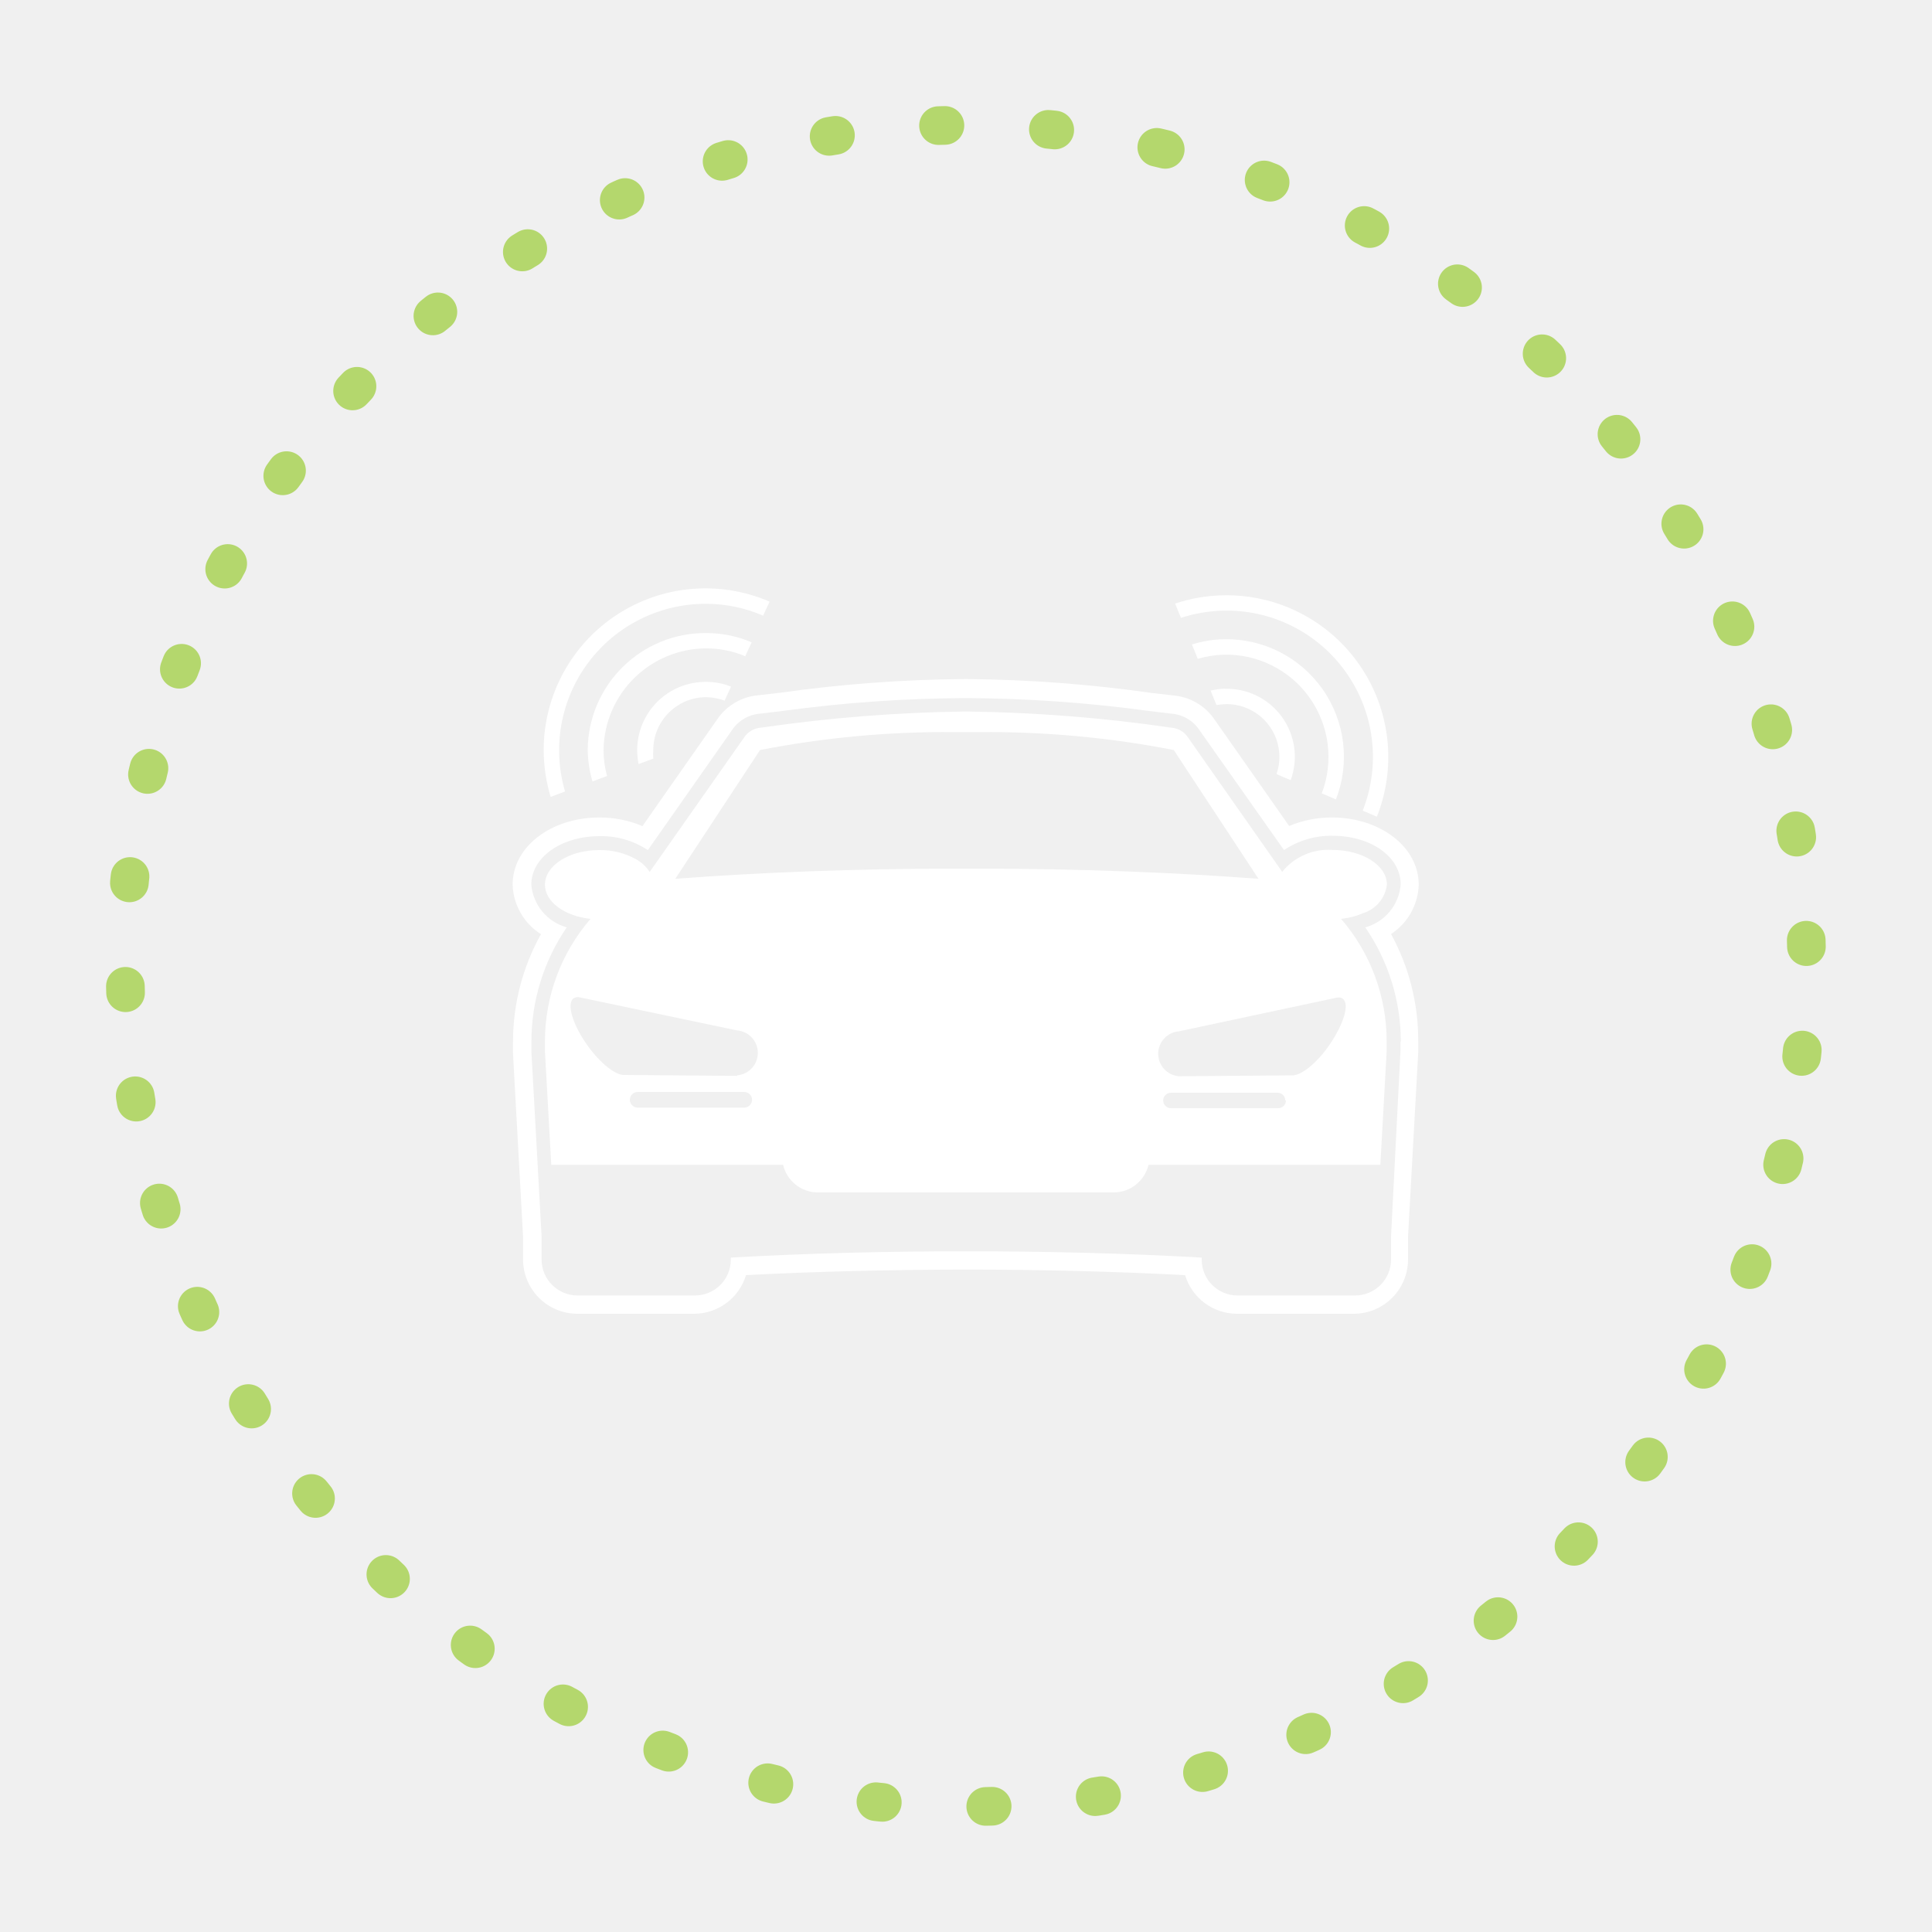
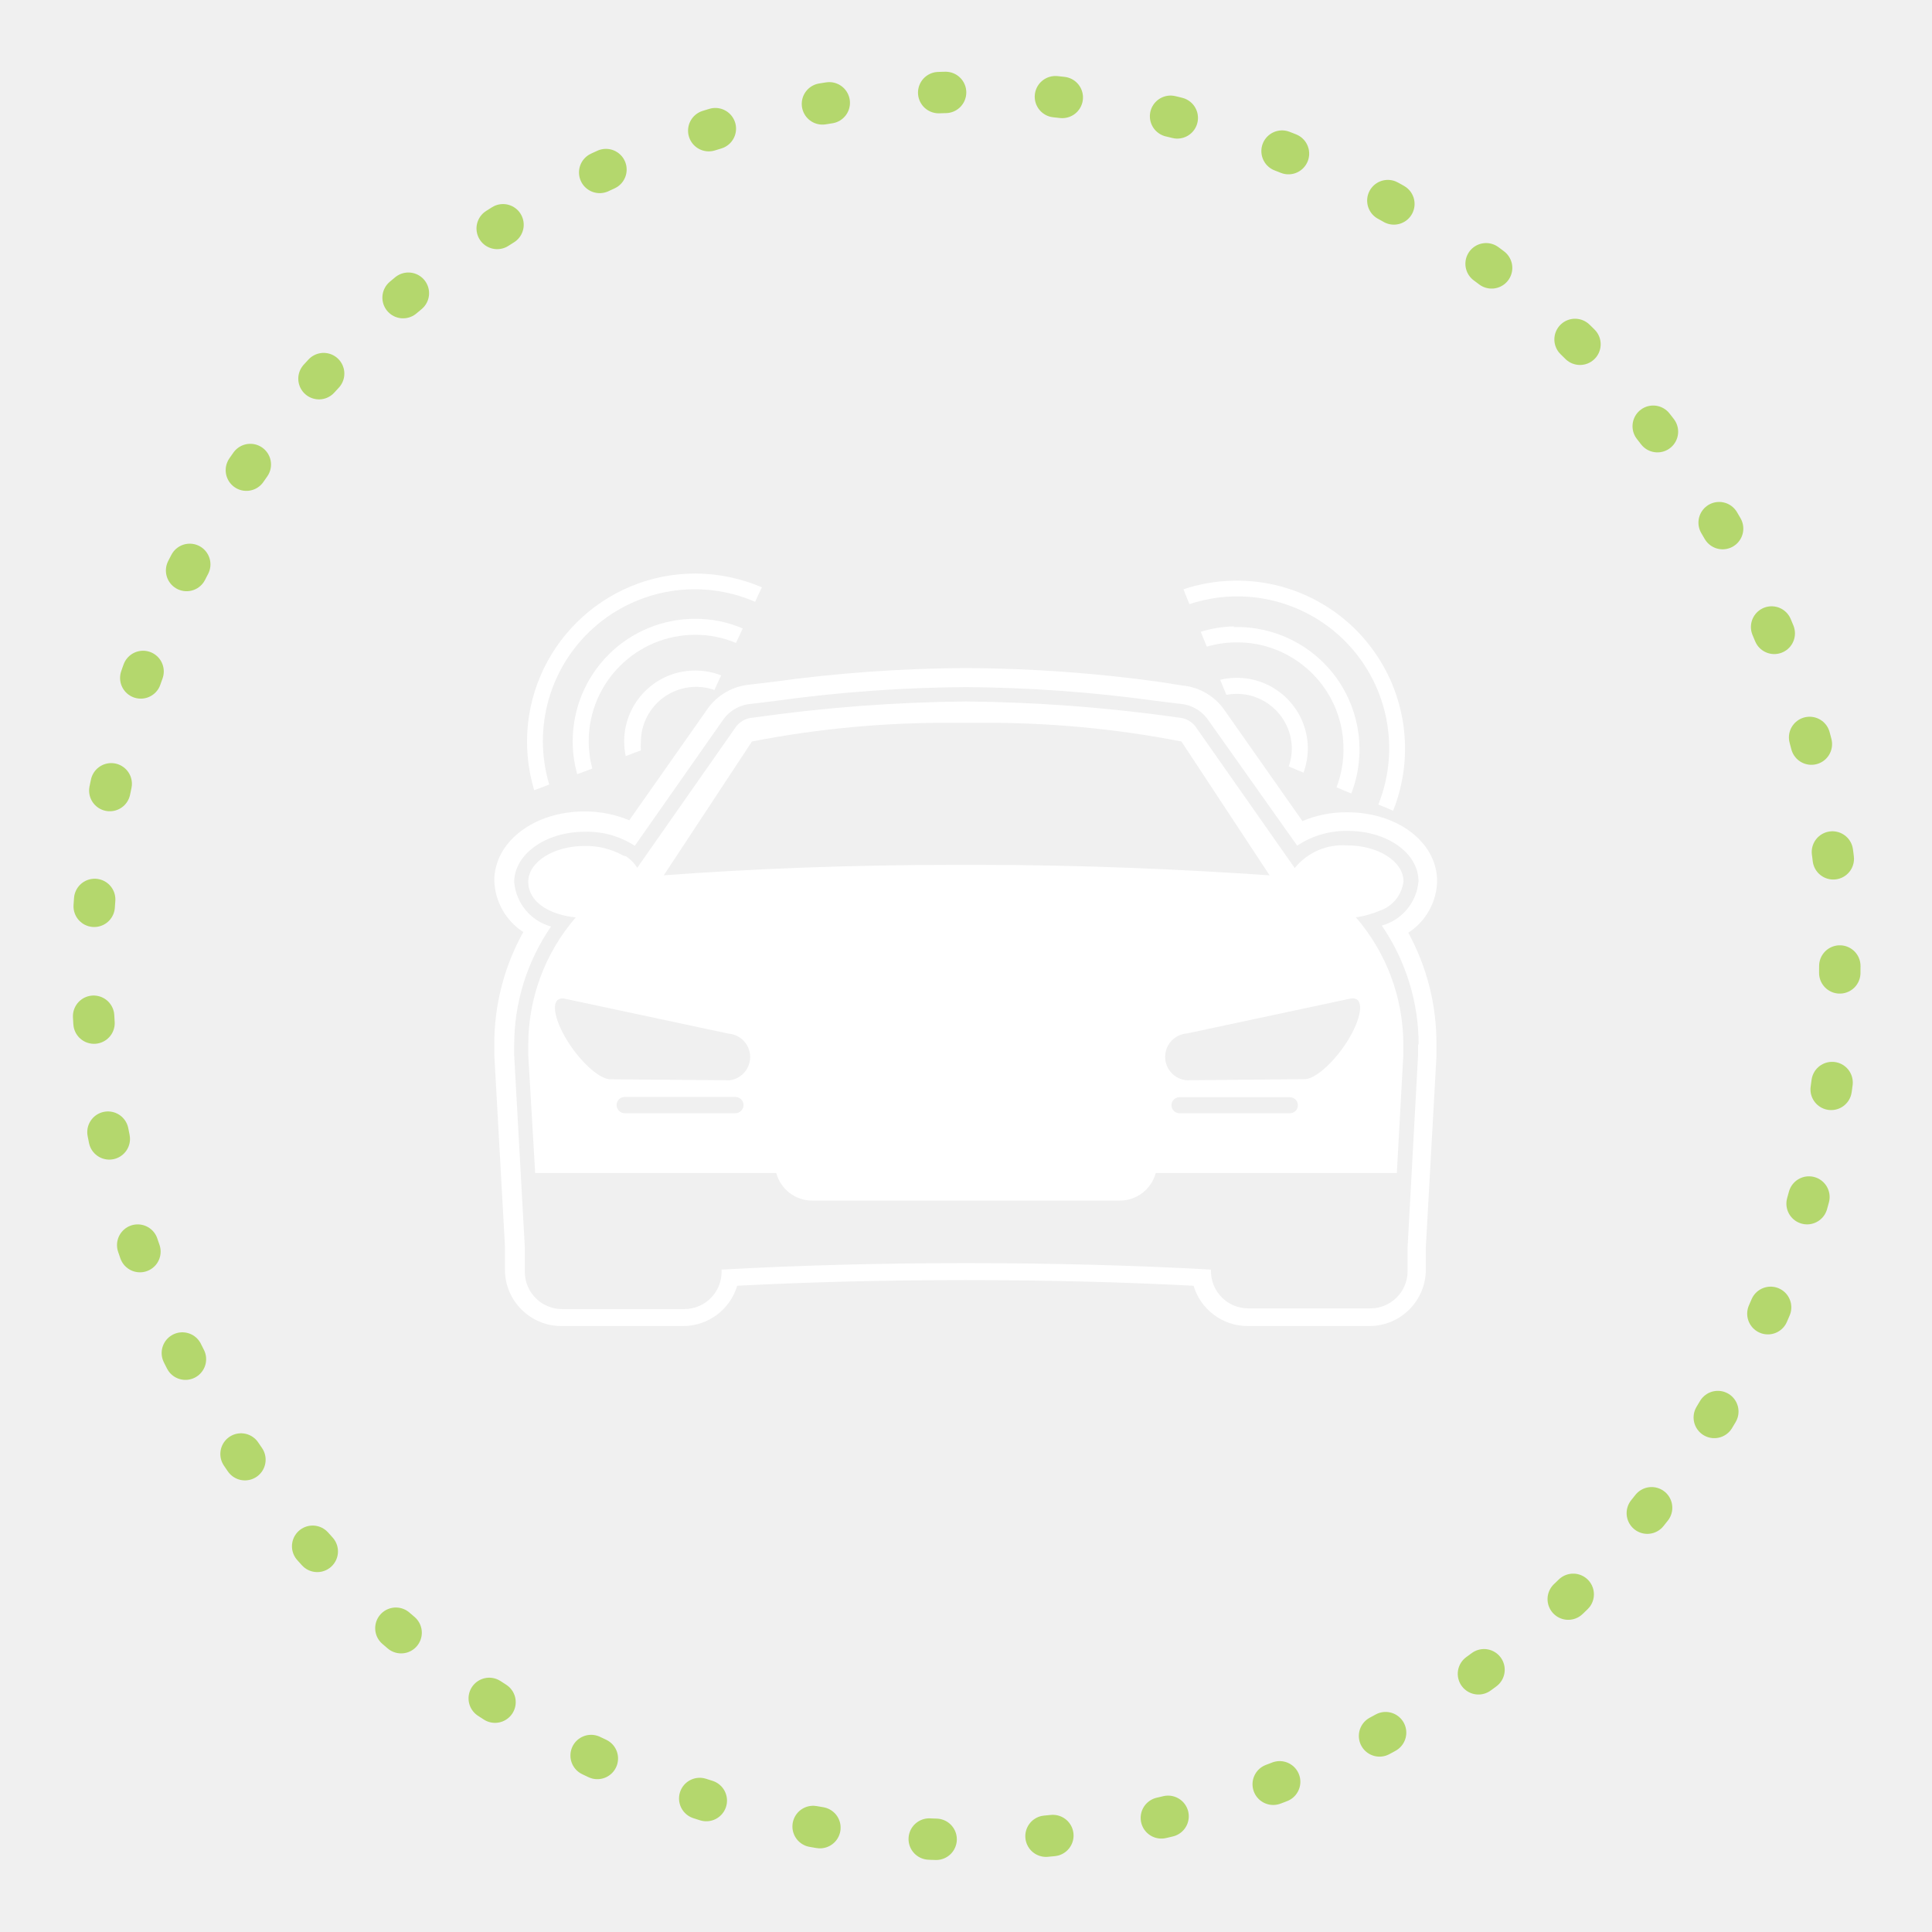
- <svg xmlns="http://www.w3.org/2000/svg" viewBox="0 0 150 150">
+ <svg xmlns="http://www.w3.org/2000/svg" viewBox="0 0 140 140">
  <defs>
-     <style>.cls-1{opacity:0.69;}.cls-2{fill:none;stroke:#9c3;stroke-linecap:round;stroke-miterlimit:10;stroke-width:3px;stroke-dasharray:0.5 8.04;}.cls-3{fill:#fff;}</style>
+     <style>.cls-1{opacity:0.69;}.cls-2{fill:none;stroke:#9c3;stroke-linecap:round;stroke-miterlimit:10;stroke-width:3px;stroke-dasharray:0.5 7.97;}.cls-3{fill:#fff;}</style>
  </defs>
  <g id="map">
    <g class="cls-1">
-       <circle class="cls-2" cx="75" cy="75" r="65.26" transform="translate(-15.23 130.76) rotate(-76.72)" />
+       <circle class="cls-2" cx="70" cy="70" r="63.32" />
    </g>
-     <path class="cls-3" d="M94.9,46.22a12.6,12.6,0,0,0-3.66.64l.22.56.23.55a11.52,11.52,0,0,1,3.24-.56A11.36,11.36,0,0,1,105.8,62.94l.55.23.55.24h0a12.56,12.56,0,0,0-12-17.19Z" />
-     <path class="cls-3" d="M95,49.63a8.74,8.74,0,0,0-2.46.41l.23.55.22.56a8.12,8.12,0,0,1,2-.32,7.94,7.94,0,0,1,7.63,10.77l.56.23.54.24A9.13,9.13,0,0,0,95,49.63Z" />
-     <path class="cls-3" d="M95.09,53.47a5,5,0,0,0-1.1.15l.23.56.23.56a4.89,4.89,0,0,1,.68-.07,4.1,4.1,0,0,1,4.2,4,4,4,0,0,1-.22,1.43l.55.24.55.23a5.28,5.28,0,0,0-5.12-7.09Z" />
-     <path class="cls-3" d="M42.21,58.19a12.8,12.8,0,0,0,.54,3.68l.56-.21.56-.21A11.37,11.37,0,0,1,54.81,46.88a11.16,11.16,0,0,1,4.44.92l.25-.55.25-.54h0A12.56,12.56,0,0,0,42.21,58.19Z" />
-     <path class="cls-3" d="M45.63,58.2A9.09,9.09,0,0,0,46,60.67l.56-.21.57-.21a7.68,7.68,0,0,1-.27-2,8,8,0,0,1,8-7.91,7.81,7.81,0,0,1,3,.61l.25-.54.25-.54a9,9,0,0,0-3.52-.72A9.14,9.14,0,0,0,45.63,58.2Z" />
-     <path class="cls-3" d="M49.47,58.21a5.8,5.8,0,0,0,.11,1.11l.57-.21.57-.21a5.06,5.06,0,0,1,0-.68,4.11,4.11,0,0,1,4.11-4.09,4.22,4.22,0,0,1,1.43.27l.25-.55.25-.54a5.13,5.13,0,0,0-1.92-.37A5.31,5.31,0,0,0,49.47,58.21Z" />
-     <path class="cls-3" d="M108,72.52a4.75,4.75,0,0,0,2.15-3.84c0-2.92-3-5.21-6.73-5.21a8.53,8.53,0,0,0-3.33.66l-5.79-8.26A4.3,4.3,0,0,0,91.14,54l-1.73-.2A108.51,108.51,0,0,0,75,52.72h0a108.51,108.51,0,0,0-14.4,1.06l-1.73.2a4.3,4.3,0,0,0-3.2,1.89l-5.79,8.27a8.45,8.45,0,0,0-3.35-.67c-3.77,0-6.73,2.29-6.73,5.21A4.73,4.73,0,0,0,42,72.53a17.13,17.13,0,0,0-2.17,8.33V81l0,.76v.05L40.61,96v1.76A4.22,4.22,0,0,0,44.83,102h9.09a4.22,4.22,0,0,0,4-3c5.4-.28,11.11-.42,17-.43h.09c5.89,0,11.59.15,17,.43a4.22,4.22,0,0,0,4,3h9.09a4.22,4.22,0,0,0,4.22-4.21V96l.79-14.27v-.05l0-.76v-.09A17.14,17.14,0,0,0,108,72.52Zm.73,8.36v0l0,.76h0L108,96v1.8a2.79,2.79,0,0,1-2.78,2.78H96.08a2.78,2.78,0,0,1-2.78-2.78v-.16c-5.77-.33-11.91-.49-18.25-.49H75c-6.35,0-12.49.16-18.26.49v.16a2.78,2.78,0,0,1-2.78,2.78H44.83a2.79,2.79,0,0,1-2.78-2.78V96l-.79-14.31h0l0-.76v0A15.71,15.71,0,0,1,44,72a3.78,3.78,0,0,1-2.75-3.31c0-2.12,2.32-3.77,5.29-3.77A6.55,6.55,0,0,1,50.3,66l6.55-9.34A2.86,2.86,0,0,1,59,55.41l1.75-.21a108.1,108.1,0,0,1,14.23-1h0a108.1,108.1,0,0,1,14.23,1l1.75.21a2.86,2.86,0,0,1,2.16,1.27L99.69,66a6.54,6.54,0,0,1,3.77-1.11c3,0,5.29,1.65,5.29,3.77A3.76,3.76,0,0,1,106,72a15.7,15.7,0,0,1,2.76,8.88Z" />
-     <path class="cls-3" d="M105.22,71.12a5.85,5.85,0,0,0,.63-.23,2.65,2.65,0,0,0,1.83-2.21c0-1.49-1.89-2.69-4.22-2.69a4.58,4.58,0,0,0-3.91,1.7l-7.29-10.4a1.72,1.72,0,0,0-1.37-.8A120.67,120.67,0,0,0,75,55.24h0a120.67,120.67,0,0,0-15.88,1.25,1.72,1.72,0,0,0-1.37.8L50.44,67.7a2.84,2.84,0,0,0-.82-.84,1.64,1.64,0,0,0-.22-.14A5.66,5.66,0,0,0,46.52,66c-2.33,0-4.21,1.2-4.21,2.69,0,1.33,1.53,2.44,3.54,2.65a14.53,14.53,0,0,0-3.54,9.53l0,.76.49,8.81h18a2.78,2.78,0,0,0,2.69,2.14H86.47a2.79,2.79,0,0,0,2.7-2.14h18l.49-8.81,0-.76a14.53,14.53,0,0,0-3.54-9.53A6.14,6.14,0,0,0,105.22,71.12ZM58.39,85.39a.62.62,0,0,1-.62.61H49.52a.62.62,0,0,1-.62-.61h0a.61.61,0,0,1,.62-.61h8.25a.61.61,0,0,1,.62.61Zm-1.13-1.86h0l-8.75-.07h0c-.66.07-1.87-.86-2.89-2.28-1.16-1.62-1.65-3.26-1.09-3.67a.65.65,0,0,1,.51-.07h0L57.22,80a1.75,1.75,0,0,1,0,3.49ZM75.84,67.44H74.26c-7.91,0-15.38.3-21.83.79l6.58-10a75.51,75.51,0,0,1,15.06-1.39h2a75.51,75.51,0,0,1,15.06,1.39l6.58,10C91.22,67.74,83.75,67.44,75.84,67.44Zm24,18a.6.6,0,0,1-.6.6H90.91a.6.6,0,0,1-.6-.6v0a.6.6,0,0,1,.6-.6h8.28a.6.6,0,0,1,.6.6Zm4.41-7.9c.56.41.07,2-1.09,3.67-1,1.42-2.22,2.35-2.88,2.28h0l-8.74.07h0a1.75,1.75,0,0,1,0-3.49l12.23-2.61h0A.65.65,0,0,1,104.2,77.5Z" />
+     <path class="cls-3" d="M89.31,42.08a12.24,12.24,0,0,0-3.55.62l.21.54.22.54A11,11,0,0,1,99.88,58.3l.54.22.53.23h0A12.17,12.17,0,0,0,89.31,42.08Z" />
+     <path class="cls-3" d="M89.4,45.39a9,9,0,0,0-2.39.39l.22.54.22.54a7.59,7.59,0,0,1,2-.31,7.71,7.71,0,0,1,7.9,7.5,7.63,7.63,0,0,1-.5,3l.54.23.53.22a8.87,8.87,0,0,0-8.5-12.06Z" />
+     <path class="cls-3" d="M89.5,49.12a4.84,4.84,0,0,0-1.08.14l.22.54.23.55a3.51,3.51,0,0,1,.66-.07,4,4,0,0,1,4.08,3.87,4,4,0,0,1-.22,1.39l.54.23.53.22a5.28,5.28,0,0,0,.31-1.87A5.14,5.14,0,0,0,89.5,49.12Z" />
+     <path class="cls-3" d="M38.19,53.69a12.38,12.38,0,0,0,.52,3.57l.54-.2.55-.21A11,11,0,0,1,54.72,43.61l.24-.53.25-.52h0a12.34,12.34,0,0,0-4.8-1A12.2,12.2,0,0,0,38.19,53.69Z" />
+     <path class="cls-3" d="M41.5,53.7a8.64,8.64,0,0,0,.33,2.4l.54-.2.55-.21a7.63,7.63,0,0,1-.26-2A7.72,7.72,0,0,1,50.4,46a7.51,7.51,0,0,1,2.93.59l.25-.53.24-.52a8.68,8.68,0,0,0-3.42-.7A8.87,8.87,0,0,0,41.5,53.7Z" />
+     <path class="cls-3" d="M45.23,53.71a5.49,5.49,0,0,0,.11,1.08l.55-.21.55-.2a4.89,4.89,0,0,1,0-.66A4,4,0,0,1,51.77,50l.24-.53.25-.53a5.27,5.27,0,0,0-1.87-.35A5.14,5.14,0,0,0,45.23,53.71Z" />
+     <path class="cls-3" d="M102.05,67.59a4.59,4.59,0,0,0,2.09-3.73c0-2.83-2.87-5-6.52-5a8.07,8.07,0,0,0-3.24.64l-5.62-8a4.2,4.2,0,0,0-3.11-1.83L84,49.41a105.87,105.87,0,0,0-14-1h0a105.87,105.87,0,0,0-14,1l-1.67.2a4.2,4.2,0,0,0-3.11,1.83l-5.62,8a8.34,8.34,0,0,0-3.25-.64c-3.66,0-6.53,2.21-6.53,5a4.6,4.6,0,0,0,2.1,3.74,16.61,16.61,0,0,0-2.1,8.08v.09l0,.74v0l.77,13.84v1.71a4.09,4.09,0,0,0,4.09,4.09h8.82a4.09,4.09,0,0,0,3.92-2.92c5.24-.27,10.77-.41,16.49-.41H70c5.72,0,11.25.14,16.49.41a4.09,4.09,0,0,0,3.92,2.92h8.82a4.09,4.09,0,0,0,4.09-4.09V90.4l.77-13.84v0l0-.74v-.09A16.66,16.66,0,0,0,102.05,67.59Zm.71,8.11v0l0,.74h0L102,90.37v1.74a2.7,2.7,0,0,1-2.7,2.7H90.45a2.7,2.7,0,0,1-2.7-2.7V92c-5.6-.31-11.55-.47-17.71-.47H70c-6.16,0-12.11.16-17.71.47v.16a2.7,2.7,0,0,1-2.7,2.7H40.73a2.7,2.7,0,0,1-2.7-2.7V90.37l-.77-13.89h0l0-.74v0a15.13,15.13,0,0,1,2.67-8.6,3.66,3.66,0,0,1-2.67-3.22c0-2,2.25-3.65,5.13-3.65A6.37,6.37,0,0,1,46,61.29l6.35-9.06A2.76,2.76,0,0,1,54.48,51l1.71-.21a105.37,105.37,0,0,1,13.8-1h0a105.37,105.37,0,0,1,13.8,1l1.71.21a2.76,2.76,0,0,1,2.09,1.23L94,61.28a6.38,6.38,0,0,1,3.66-1.07c2.87,0,5.13,1.61,5.13,3.65a3.64,3.64,0,0,1-2.66,3.21,15.26,15.26,0,0,1,2.67,8.61Z" />
+     <path class="cls-3" d="M99.32,66.23a4,4,0,0,0,.61-.22,2.55,2.55,0,0,0,1.77-2.15c0-1.44-1.83-2.6-4.08-2.6a4.48,4.48,0,0,0-3.8,1.64L86.75,52.82A1.68,1.68,0,0,0,85.42,52,117.39,117.39,0,0,0,70,50.83h0A117.39,117.39,0,0,0,54.58,52a1.68,1.68,0,0,0-1.33.78l-7.07,10.1a2.83,2.83,0,0,0-.8-.82L45.17,62a5.6,5.6,0,0,0-2.8-.7c-2.26,0-4.09,1.16-4.09,2.6s1.49,2.38,3.44,2.58a14.1,14.1,0,0,0-3.44,9.24l0,.74L38.78,85H56.25A2.7,2.7,0,0,0,58.87,87H81.13A2.7,2.7,0,0,0,83.75,85h17.47l.47-8.55,0-.74a14.1,14.1,0,0,0-3.44-9.24A5.81,5.81,0,0,0,99.32,66.23ZM53.88,80.08a.6.6,0,0,1-.6.59h-8a.6.6,0,0,1-.6-.59h0a.59.59,0,0,1,.6-.59h8a.59.59,0,0,1,.6.59Zm-1.09-1.8h0l-8.49-.07h0c-.64.06-1.81-.84-2.8-2.21-1.13-1.57-1.61-3.17-1.06-3.56a.61.61,0,0,1,.49-.07h0l11.86,2.53a1.7,1.7,0,0,1,0,3.39Zm18-15.61H69.28c-7.67,0-14.92.29-21.18.76l6.39-9.7A73.36,73.36,0,0,1,69.1,52.38H71a73.43,73.43,0,0,1,14.61,1.35L92,63.43C85.74,63,78.49,62.67,70.82,62.67ZM94.05,80.09a.58.58,0,0,1-.58.58h-8a.58.58,0,0,1-.58-.58v0a.58.58,0,0,1,.58-.58h8a.58.58,0,0,1,.58.58Zm4.28-7.66c.55.39.07,2-1.06,3.56-1,1.37-2.16,2.27-2.8,2.21h0L86,78.28h0a1.7,1.7,0,0,1,0-3.39l11.86-2.53h0A.61.61,0,0,1,98.33,72.43Z" />
  </g>
</svg>
